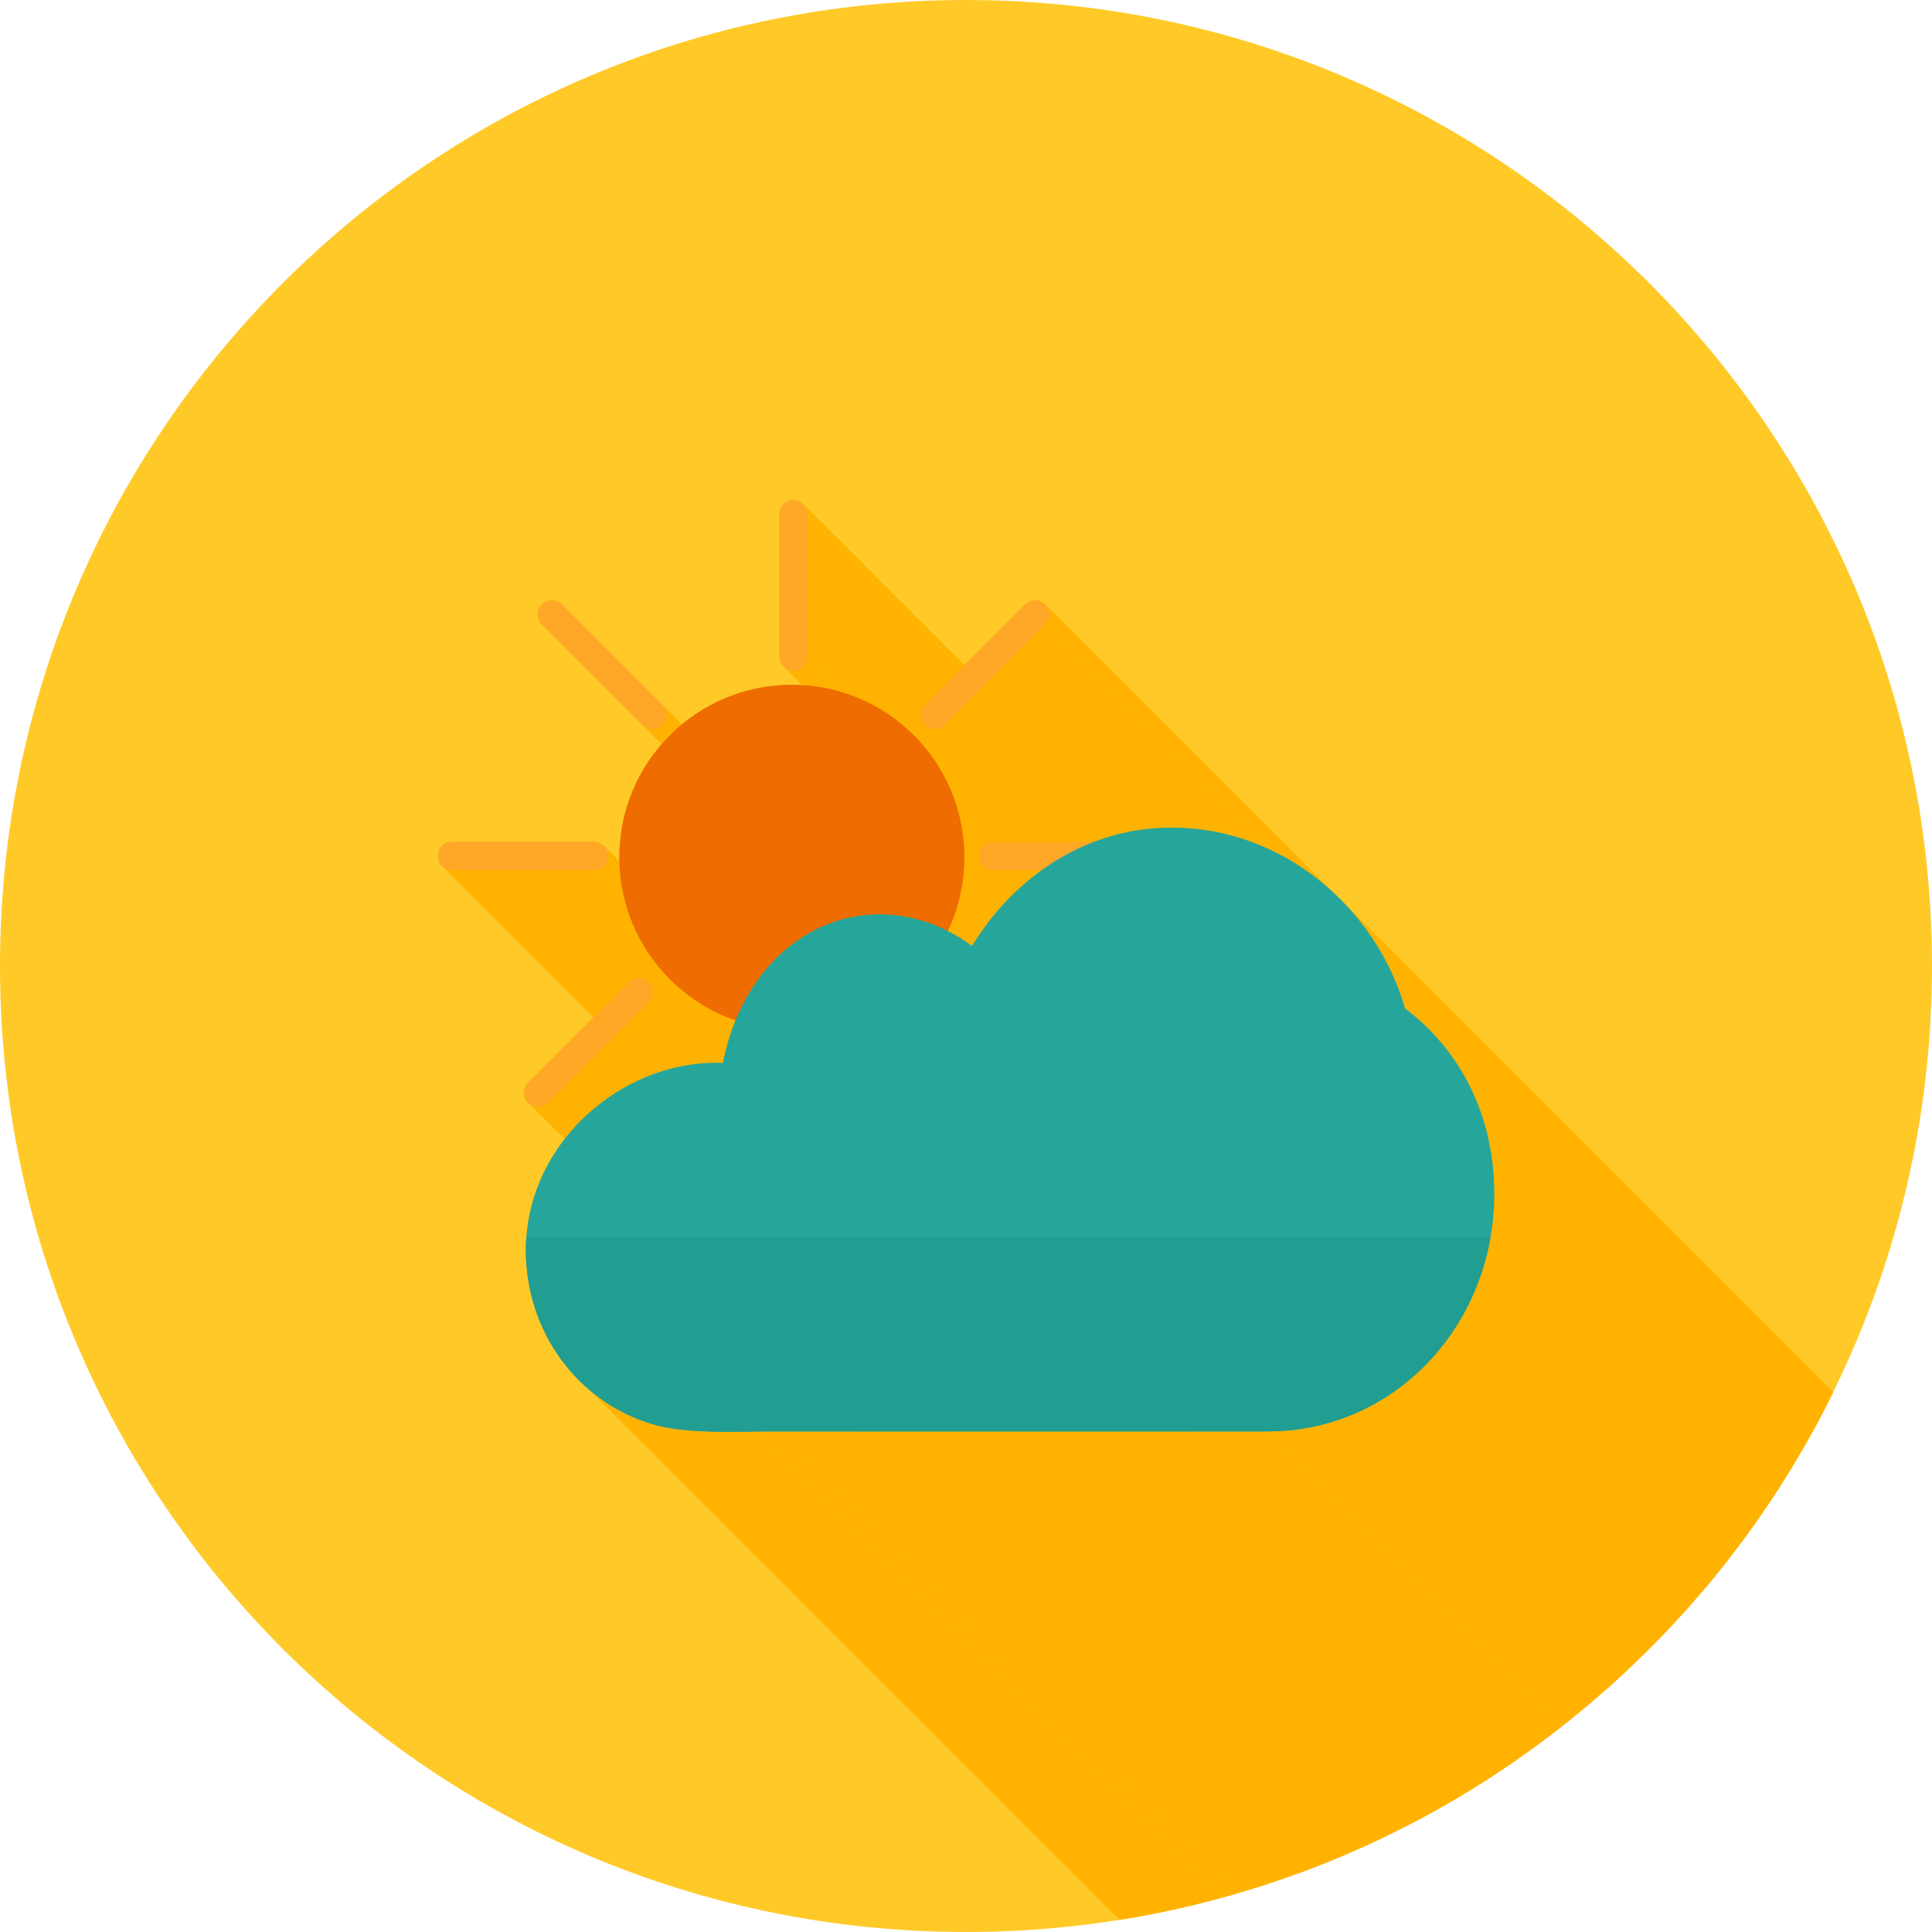
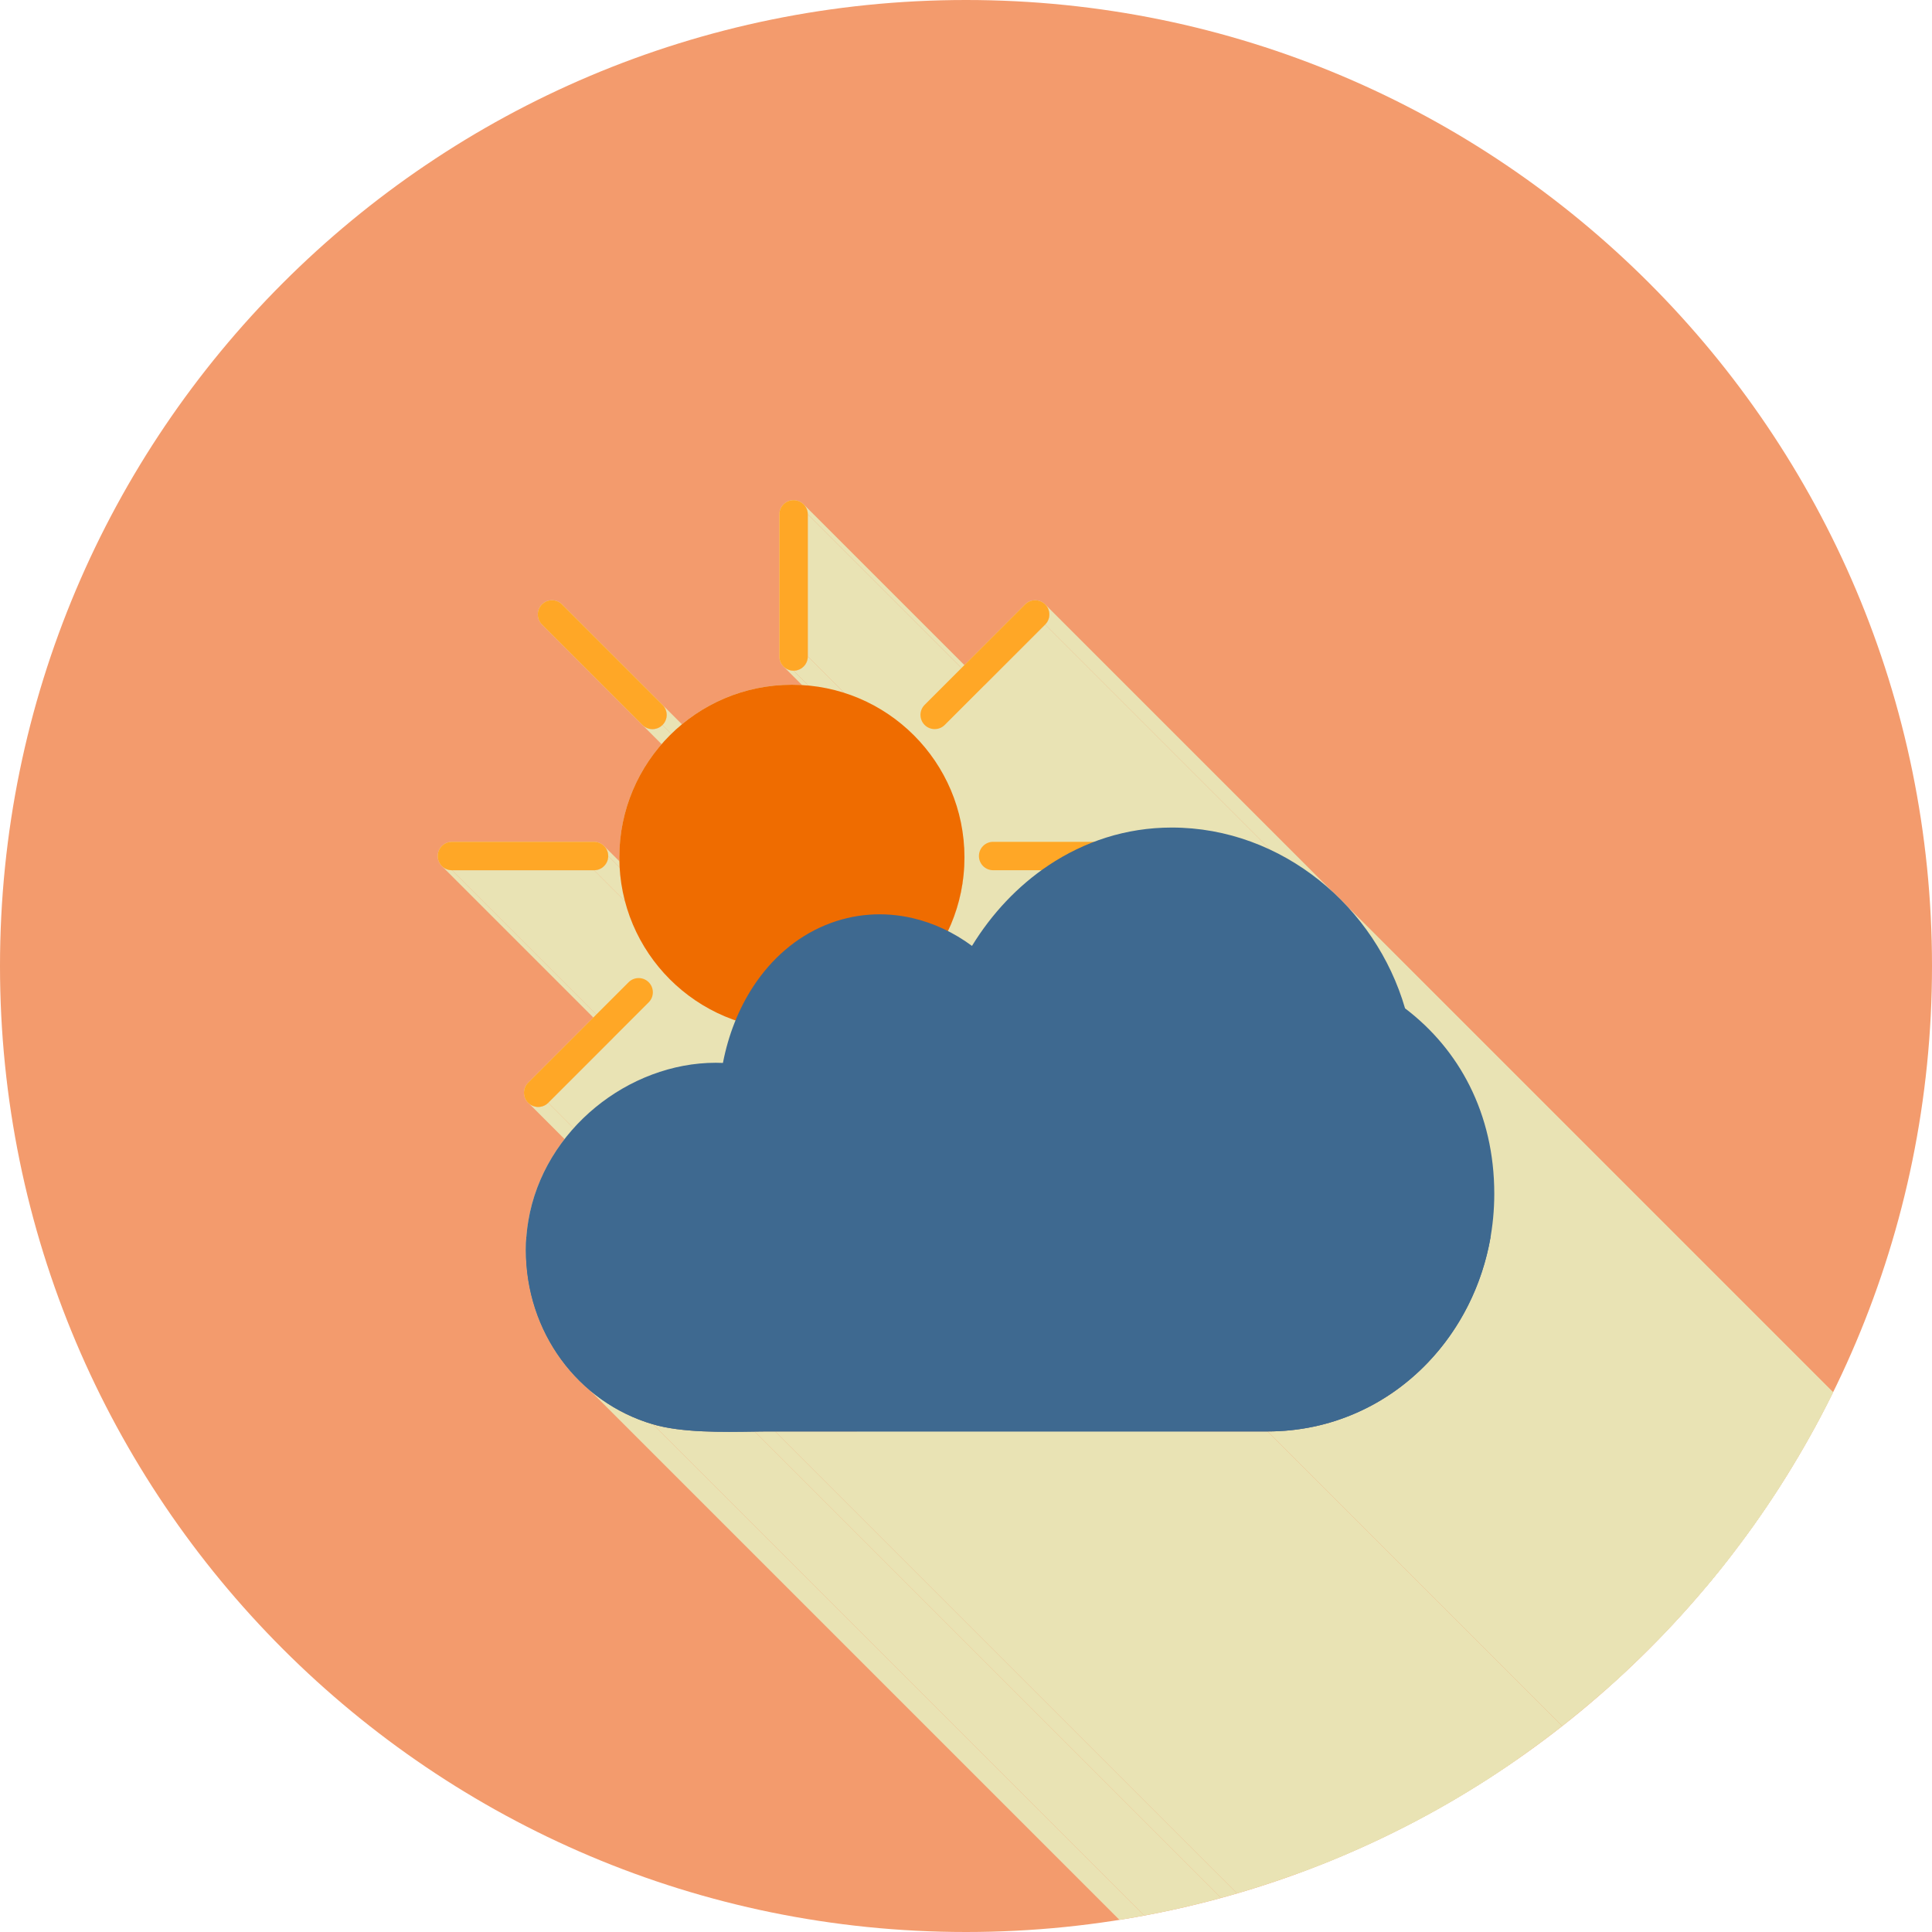
<svg xmlns="http://www.w3.org/2000/svg" xml:space="preserve" width="2048" height="2048" style="shape-rendering:geometricPrecision;text-rendering:geometricPrecision;image-rendering:optimizeQuality;fill-rule:evenodd;clip-rule:evenodd">
  <defs>
    <clipPath id="id0">
      <path d="M1024-.001c565.541 0 1024 458.46 1024 1024s-458.461 1024-1024 1024c-565.541 0-1024-458.461-1024-1024 0-565.541 458.461-1024 1024-1024z" />
    </clipPath>
-     <style>.fil1{fill:#ffb300}.fil3{fill:#ffa726;fill-rule:nonzero}</style>
+     <style>.fil1{fill:#E9E3B4}.fil3{fill:#ffa726;fill-rule:nonzero}</style>
  </defs>
  <g id="Layer_x0020_1">
-     <path d="M1024-.001c565.541 0 1024 458.46 1024 1024s-458.461 1024-1024 1024c-565.541 0-1024-458.461-1024-1024 0-565.541 458.461-1024 1024-1024z" style="fill:#ffca28" />
+     <path d="M1024-.001c565.541 0 1024 458.46 1024 1024s-458.461 1024-1024 1024c-565.541 0-1024-458.461-1024-1024 0-565.541 458.461-1024 1024-1024z" style="fill:#f39b6d" />
    <g style="clip-path:url(#id0)">
      <g id="_464375616">
        <path id="_4668027041" class="fil1" d="M1107.94 640.687 2243.82 1776.57l1.04 1.14.89 1.22.76 1.28.62 1.34.48 1.38.35 1.41.21 1.43.06 1.45-.06 1.44-.21 1.43-.35 1.42-.48 1.38-.62 1.33-.76 1.28-.89 1.22-1.04 1.15L1107.94 661.985l1.04-1.144.89-1.218.76-1.283.62-1.337.48-1.38.35-1.411.21-1.433.06-1.443-.06-1.443-.21-1.433-.35-1.411-.48-1.38-.62-1.337-.76-1.283-.89-1.219z" />
        <path id="_466802728" class="fil1" d="M851.864 534.615 1987.74 1670.5l.98 1.07.86 1.16.76 1.24.63 1.31.51 1.39.37 1.44.23 1.5.08 1.54L856.275 545.265l-.078-1.541-.228-1.495-.371-1.443-.506-1.384-.635-1.316-.754-1.243-.867-1.16z" />
        <path id="_466803616" class="fil1" d="M856.275 545.265 1992.16 1681.15v150.61L856.275 695.873z" />
        <path id="_466803688" class="fil1" d="M1107.94 661.985 2243.82 1797.87l-106.49 106.49L1001.45 768.481z" />
        <path id="_466803760" class="fil1" d="M856.275 695.873 1992.16 1831.76l-.08 1.54-.23 1.49-.37 1.44-.51 1.39-.63 1.31-.76 1.25-.86 1.16-.98 1.07-1.06.97-1.16.86-1.25.76-1.31.63-1.39.51-1.44.37-1.5.23-1.54.08L841.214 710.934l1.54-.078 1.495-.228 1.443-.37 1.385-.507 1.315-.634 1.243-.755 1.16-.867 1.069-.972.972-1.069.867-1.16.754-1.242.635-1.316.506-1.384.371-1.444.228-1.495z" />
        <path id="_466803832" class="fil1" d="M595.782 640.687 1731.66 1776.57l106.5 106.5L702.278 747.184z" />
        <path id="_466803904" class="fil1" d="M629.67 922.478 1765.55 2058.36h-150.61L479.061 922.478z" />
        <path id="_466803976" class="fil1" d="M821.603 1517.36 1957.48 2653.25H1951.42l-1.72.01h-1.6l-1.47.01-1.36.01-1.27.01-1.18.01-1.11.01-1.04.02-.99.01-.96.01-.93.02-.91.01-.91.01L800.092 1517.51l.907-.01.911-.02.928-.01.956-.01.994-.02 1.046-.01 1.108-.01 1.181-.01 1.266-.01 1.363-.01 1.471-.01h1.591l1.721-.01h1.865l2.019-.01z" />
        <path id="_466804048" class="fil1" d="M800.092 1517.51 1935.97 2653.39l-3.29.06-3.33.05-3.37.04-3.4.05-3.44.03-3.46.03-3.49.02-3.51.01-3.52-.01-3.54-.02-3.55-.04-3.55-.06-3.55-.08-3.56-.1-3.54-.12-3.54-.15-3.53-.18-3.5-.21-3.49-.24-3.46-.27-3.44-.31-3.4-.35-3.37-.38-3.33-.42-3.29-.47-3.24-.51-3.2-.55-3.13-.61-3.09-.65-3.02-.7-2.96-.76-2.88-.81L692.115 1509.8l2.889.81 2.956.75 3.021.71 3.083.65 3.139.6 3.193.56 3.242.51 3.288.46 3.331.43 3.368.38 3.405.35 3.436.3 3.463.28 3.488.24 3.507.21 3.524.18 3.538.15 3.545.12 3.553.1 3.554.08 3.552.06 3.546.04 3.538.02 3.524.01 3.508-.01 3.488-.02 3.464-.03 3.437-.03 3.405-.05 3.371-.05 3.332-.05z" />
        <path id="_466804120" class="fil1" d="M692.115 1509.8 1828 2645.68l-3.71-1.13-3.67-1.21-3.63-1.27-3.6-1.36-3.56-1.42-3.52-1.49-3.48-1.57-3.45-1.63-3.4-1.7-3.36-1.77-3.33-1.84-3.27-1.9-3.24-1.97-3.19-2.03-3.14-2.09-3.1-2.16-3.06-2.22-3-2.28-2.96-2.34-2.91-2.4L625.539 1474.02l2.91 2.4 2.958 2.34 3.006 2.28 3.053 2.22 3.099 2.15 3.146 2.1 3.19 2.03 3.235 1.97 3.277 1.9 3.322 1.84 3.361 1.77 3.404 1.7 3.444 1.63 3.483 1.56 3.522 1.5 3.56 1.42 3.598 1.35 3.634 1.28 3.67 1.21z" />
        <path id="_466804192" class="fil1" d="M687.648 1041.2 1823.53 2177.08l1.03 1.14.9 1.22.76 1.29.62 1.33.48 1.38.34 1.41.21 1.44.07 1.44-.07 1.44-.21 1.44-.34 1.41-.48 1.38-.62 1.33-.76 1.29-.9 1.21-1.03 1.15L687.648 1062.5l1.033-1.15.897-1.22.758-1.28.62-1.34.482-1.38.345-1.41.207-1.43.068-1.44-.068-1.45-.207-1.43-.345-1.41-.482-1.38-.62-1.34-.758-1.28-.897-1.22z" />
        <path id="_466804264" class="fil1" d="M841.214 710.934 1977.09 1846.82l-1.54-.08-1.49-.23-1.44-.37-1.39-.51-1.31-.63-1.25-.76-1.16-.86-1.07-.97L830.564 706.523l1.07.972 1.16.867 1.241.755 1.317.634 1.383.507 1.443.37 1.495.228z" />
        <path id="_466804336" class="fil1" d="M968.779 779.442 2104.66 1915.32l6.06 6.36 5.75 6.64 5.43 6.91 5.1 7.17 4.76 7.42 4.4 7.66 4.04 7.89 3.66 8.1 3.28 8.31 2.87 8.5 2.47 8.68 2.04 8.85 1.61 9.01 1.16 9.15.71 9.29.24 9.41-.02 2.62-.05 2.61-.1 2.6-.12 2.59-.17 2.58-.19 2.57-.24 2.56-.27 2.55-.3 2.54-.34 2.53-.37 2.51-.41 2.51-.44 2.5-.47 2.48-.51 2.47-.54 2.46-.57 2.44-.61 2.44-.64 2.42-.67 2.41-.7 2.39-.73 2.38-.77 2.37-.8 2.35-.82 2.34-.86 2.32-.89 2.31-.92 2.29-.95 2.28-.97 2.26-1.01 2.25-1.04 2.23L1004.87 986.944l1.04-2.23 1-2.246.98-2.262.95-2.277.92-2.294.89-2.308.86-2.323.82-2.338.8-2.351.76-2.367.74-2.38.7-2.394.67-2.408.64-2.42.61-2.435.57-2.446.54-2.459.51-2.471.47-2.482.44-2.496.41-2.506.37-2.517.34-2.529.3-2.539.27-2.55.23-2.561.2-2.57.17-2.58.12-2.59.09-2.598.06-2.608.02-2.617-.24-9.414-.71-9.289-1.16-9.155-1.61-9.008-2.04-8.851-2.47-8.68-2.87-8.499-3.28-8.308-3.66-8.103-4.04-7.887-4.406-7.661-4.758-7.422-5.1-7.171-5.431-6.911-5.75-6.638z" />
        <path id="_466804408" class="fil1" d="M1001.45 768.481 2137.33 1904.36l-1.15 1.04-1.21.89-1.29.76-1.33.62-1.38.48-1.41.35-1.44.21-1.44.06-1.44-.06-1.44-.21-1.41-.35-1.38-.48-1.33-.62-1.29-.76-1.22-.89-1.14-1.04L980.149 768.481l1.143 1.034 1.219.896 1.283.758 1.337.621 1.38.481 1.411.345 1.433.207 1.443.069 1.443-.069 1.433-.207 1.411-.345 1.38-.481 1.337-.621 1.283-.758 1.215-.896z" />
        <path id="_466804480" class="fil1" d="M1428.65 961.315 2564.53 2097.2l3.45 3.83 3.39 3.9 3.31 3.96 3.23 4.03 3.16 4.08 3.09 4.15 3 4.21 2.93 4.27 2.85 4.32 2.76 4.38 2.69 4.44 2.6 4.49 2.52 4.54 2.43 4.59 2.34 4.64 2.26 4.68 2.17 4.74 2.08 4.77 1.98 4.83 1.9 4.86 1.8 4.91 1.7 4.95 1.62 4.98 1.51 5.03-1135.88-1135.89-1.52-5.02-1.61-4.98-1.7-4.95-1.8-4.91-1.9-4.86-1.98-4.83-2.08-4.78-2.17-4.73-2.26-4.69-2.34-4.64-2.43-4.59-2.52-4.54-2.6-4.48-2.69-4.44-2.76-4.379-2.85-4.324-2.93-4.267-3.01-4.21-3.08-4.149-3.16-4.088-3.23-4.026-3.31-3.963-3.39-3.897z" />
        <path id="_466804552" class="fil1" d="m1521.88 1098.54 1135.88 1135.88 2.25 2.5 2.2 2.53 2.17 2.55 2.12 2.59 2.09 2.61 2.06 2.65 2.01 2.67 1.97 2.71 1.94 2.73 1.9 2.76 1.85 2.78 1.82 2.82 1.78 2.84 1.74 2.87 1.7 2.9 1.65 2.92 1.62 2.96 1.58 2.98 1.53 3-1135.88-1135.88-1.53-3.01-1.58-2.98-1.62-2.95-1.66-2.92-1.69-2.9-1.74-2.87-1.78-2.84-1.82-2.82-1.86-2.79-1.89-2.76-1.94-2.73-1.97-2.7-2.02-2.67-2.05-2.65-2.09-2.61-2.12-2.59-2.17-2.56-2.2-2.52z" />
        <path id="_466804624" class="fil1" d="M1104.02 922.478 2239.91 2058.36h-51.27L1052.76 922.478z" />
        <path id="_466804696" class="fil1" d="M479.061 922.478 1614.94 2058.36l-1.54-.08-1.49-.23-1.45-.37-1.38-.5-1.32-.64-1.24-.75-1.16-.87-1.07-.97L468.411 918.067l1.069.972 1.16.867 1.243.755 1.315.634 1.385.506 1.443.371 1.495.228z" />
        <path id="_466804768" class="fil1" d="M581.151 1168.99 1717.03 2304.87l-1.14 1.04-1.22.89-1.28.76-1.34.62-1.38.48-1.41.35-1.43.21-1.45.06-1.44-.06-1.43-.21-1.41-.35-1.38-.48-1.34-.62-1.28-.76-1.22-.89L560.997 1170.03l1.219.89 1.282.76 1.337.62 1.38.48 1.411.35 1.433.2 1.443.07 1.444-.07 1.432-.2 1.412-.35 1.379-.48 1.337-.62 1.283-.76 1.219-.89z" />
        <path id="_466804840" class="fil1" d="M640.32 896.767 1776.2 2032.65l.97 1.07.87 1.16.75 1.24.64 1.32.51 1.38.37 1.44.22 1.5.08 1.54L644.731 907.417l-.078-1.54-.228-1.496-.371-1.443-.506-1.384-.635-1.316-.754-1.242-.867-1.16z" />
        <path id="_466804912" class="fil1" d="M702.278 747.184 1838.16 1883.07l1.03 1.14.9 1.22.76 1.28.62 1.34.48 1.38.34 1.41.21 1.43.07 1.44-.07 1.45-.21 1.43-.34 1.41-.48 1.38-.62 1.34-.76 1.28-.9 1.22-1.03 1.14L702.278 768.481l1.034-1.143.896-1.219.758-1.283.62-1.337.482-1.379.345-1.412.207-1.432.068-1.444-.068-1.443-.207-1.433-.345-1.411-.482-1.379-.62-1.337-.758-1.283-.896-1.219z" />
        <path id="_466804984" class="fil1" d="M702.278 768.481 1838.16 1904.36l-1.14 1.04-1.22.89-1.29.76-1.33.62-1.38.48-1.41.35-1.44.21-1.44.06-1.44-.06-1.44-.21-1.41-.35-1.38-.48-1.33-.62-1.29-.76-1.22-.89-1.14-1.04L680.98 768.481l1.144 1.034 1.219.896 1.282.758 1.337.621 1.38.481 1.411.345 1.433.207 1.443.069 1.444-.069 1.432-.207 1.412-.345 1.379-.481 1.337-.621 1.283-.758 1.219-.896z" />
        <path id="_466805056" class="fil1" d="m1513.75 1444.24 1135.88 1135.88-4.09 4.18-4.17 4.08-4.28 3.97-4.36 3.87-4.46 3.76-4.55 3.64-4.63 3.54-4.72 3.42-4.8 3.31-4.89 3.18-4.96 3.07-5.05 2.95-5.12 2.82-5.21 2.69-5.27 2.57-5.35 2.43-5.42 2.31-5.49 2.17-5.55 2.03-5.62 1.9-5.69 1.75-5.75 1.61-5.82 1.47-5.87 1.32-5.93 1.18-5.99 1.02-6.04.88-6.1.71-6.14.57-6.2.4-6.25.24-6.29.09-1135.88-1135.89 6.29-.08 6.25-.24 6.2-.41 6.14-.56 6.1-.72 6.04-.87 5.99-1.02 5.93-1.18 5.87-1.32 5.82-1.47 5.75-1.61 5.68-1.76 5.63-1.89 5.55-2.04 5.49-2.17 5.42-2.3 5.35-2.44 5.27-2.56 5.2-2.7 5.13-2.82 5.04-2.94 4.97-3.07 4.89-3.19 4.8-3.3 4.72-3.42 4.63-3.54 4.55-3.65 4.46-3.76 4.36-3.86 4.27-3.98 4.18-4.07z" />
        <path id="_466805128" class="fil1" d="m1557.86 1150.91 1135.88 1135.88 1.58 3.19 1.52 3.22 1.48 3.24 1.43 3.28 1.39 3.29 1.33 3.33 1.29 3.35 1.25 3.38 1.19 3.4 1.14 3.43 1.1 3.45 1.05 3.48 1 3.5.95 3.53.9 3.55.85 3.58.8 3.6.75 3.62.71 3.65.65 3.67.6 3.69.55 3.71.49 3.74.45 3.76.39 3.78.35 3.81.29 3.82.24 3.85.18 3.86.13 3.89.08 3.91.03 3.93L1584 1265.39l-.03-3.93-.08-3.9-.13-3.89-.19-3.87-.23-3.84-.29-3.83-.35-3.8-.39-3.78-.45-3.76-.5-3.74-.54-3.71-.6-3.69-.66-3.67-.7-3.65-.75-3.62-.8-3.6-.85-3.58-.9-3.55-.95-3.53-1-3.5-1.05-3.48-1.1-3.45-1.14-3.43-1.2-3.41-1.24-3.37-1.29-3.35-1.34-3.33-1.38-3.3-1.43-3.27-1.48-3.24-1.53-3.22z" />
        <path id="_466805200" class="fil1" d="m1584 1265.39 1135.88 1135.89v1.46l-.01 1.46-.02 1.45-.03 1.46-.04 1.45-.04 1.45-.05 1.45-.06 1.45-.06 1.45-.08 1.44-.08 1.44-.09 1.44-.09 1.44-.1 1.44-.12 1.43-.11 1.43-.13 1.43-.13 1.43-.15 1.42-.14 1.42-.16 1.42-.16 1.42-.17 1.42-.18 1.41-.19 1.41-.19 1.41-.2 1.41-.21 1.4-.21 1.4-.23 1.4-.22 1.39-.24 1.4-1135.88-1135.88.23-1.4.23-1.39.23-1.4.21-1.4.21-1.41.2-1.4.19-1.41.19-1.41.17-1.42.17-1.41.17-1.42.15-1.42.15-1.42.14-1.43.14-1.42.12-1.43.12-1.43.11-1.44.11-1.43.09-1.44.09-1.44.08-1.44.08-1.44.06-1.45.06-1.45.05-1.45.04-1.45.04-1.45.02-1.46.02-1.46.02-1.46z" />
        <path id="_466805272" class="fil1" d="M1052.76 922.478 2188.64 2058.36l-1.54-.08-1.5-.23-1.44-.37-1.38-.5-1.32-.64-1.24-.75-1.16-.87-1.07-.97L1042.11 918.067l1.07.972 1.16.867 1.24.755 1.31.634 1.39.506 1.44.371 1.5.228z" />
        <path id="_466805344" class="fil1" d="m1580.11 1311.13 1135.88 1135.88-.87 4.8-.96 4.77-1.05 4.74-1.12 4.7-1.21 4.67-1.3 4.64-1.37 4.59-1.45 4.56-1.54 4.53-1.61 4.48-1.69 4.44-1.77 4.4-1.85 4.36-1.92 4.31-1.99 4.27-2.07 4.23-2.15 4.18-2.22 4.13-2.29 4.08-2.36 4.03-2.43 3.98-2.5 3.94-2.56 3.88-2.64 3.82-2.7 3.77-2.77 3.72-2.84 3.66-2.9 3.61-2.96 3.54-3.03 3.49-3.09 3.43-3.15 3.36-1135.88-1135.88 3.15-3.37 3.09-3.42 3.03-3.49 2.96-3.55 2.9-3.6 2.84-3.66 2.77-3.72 2.7-3.77 2.64-3.83 2.56-3.88 2.5-3.93 2.43-3.98 2.36-4.03 2.29-4.09 2.22-4.13 2.14-4.17 2.07-4.23 2-4.27 1.92-4.31 1.85-4.36 1.77-4.4 1.69-4.44 1.61-4.48 1.54-4.53 1.45-4.56 1.37-4.59 1.29-4.64 1.22-4.67 1.12-4.7 1.05-4.74.96-4.77z" />
        <path id="_466805416" class="fil1" d="M644.731 907.417 1780.61 2043.3l-.08 1.54-.22 1.49-.37 1.45-.51 1.38-.64 1.32-.75 1.24-.87 1.16-.97 1.07-1.07.97-1.16.87-1.24.75-1.32.64-1.38.5-1.44.37-1.5.23-1.54.08L629.67 922.478l1.54-.078 1.495-.228 1.444-.371 1.384-.506 1.316-.634 1.242-.755 1.16-.867 1.069-.972.972-1.069.867-1.16.754-1.242.635-1.316.506-1.384.371-1.444.228-1.495z" />
        <path id="_466805488" class="fil1" d="M779.646 1081.73 1915.53 2217.61l-6.66-2.45-6.54-2.7-6.4-2.93-6.27-3.18-6.13-3.41-5.98-3.63-5.83-3.85-5.67-4.06-5.51-4.27-5.33-4.48-5.16-4.67L714.166 1042.1l5.16 4.67 5.336 4.48 5.507 4.27 5.67 4.06 5.829 3.85 5.981 3.63 6.129 3.41 6.269 3.17 6.405 2.94 6.535 2.7z" />
        <path id="_466805560" class="fil1" d="M687.648 1062.5 1823.53 2198.38l-106.5 106.49L581.151 1168.99z" />
        <path id="_466805632" class="fil1" d="m1343.69 1517.36 1135.88 1135.89h-522.09L821.603 1517.36z" />
        <path id="_464376912" class="fil1" d="M1052.76 892.355h106.929c25.569-9.733 53.208-15.118 82.406-15.118 58.614 0 112.937 21.142 156.465 55.967 42.88 34.304 75.236 81.914 90.86 135.69 29.111 22.114 52.28 49.818 68.444 82.014 17.013 33.885 26.138 72.48 26.138 114.484 0 15.595-1.332 30.882-3.892 45.732-8.858 51.392-32.42 97.543-66.36 133.114-43.048 45.117-102.683 73.125-170.062 73.125H821.605c-12.11 0-16.666.073-21.51.149-34.85.551-77.54 1.228-107.978-7.714-39.698-11.662-73.565-36.163-97.401-68.857-23.5-32.234-37.253-72.355-37.253-115.931 0-4.663.176-9.293.52-13.887a187.882 187.882 0 0 1 2.057-16.998c8.125-48.515 34.905-90.552 71.22-120.362 35.998-29.552 81.505-47.185 127.472-47.185 2.517 0 5.058.055 7.62.172 2.997-15.62 7.46-30.739 13.296-45.024-71.67-24.773-123.144-92.843-123.144-172.935 0-101.028 81.9-182.928 182.927-182.928 101.028 0 182.928 81.9 182.928 182.928 0 27.959-6.272 54.453-17.487 78.152a178.307 178.307 0 0 1 25.479 15.758c19.234-31.409 44.204-58.984 73.676-80.224h-51.267c-8.319 0-15.062-6.743-15.062-15.061 0-8.319 6.743-15.062 15.062-15.062zm33.888-251.668c5.88-5.88 15.417-5.88 21.298 0 5.88 5.88 5.88 15.417 0 21.298l-106.497 106.497c-5.88 5.88-15.417 5.88-21.298 0-5.88-5.881-5.88-15.417 0-21.298l106.497-106.497zM687.65 1041.198c5.88 5.88 5.88 15.417 0 21.298l-106.497 106.497c-5.88 5.88-15.417 5.88-21.297 0-5.881-5.881-5.881-15.417 0-21.298l106.497-106.497c5.88-5.88 15.416-5.88 21.297 0zm-91.866-400.511 106.497 106.497c5.88 5.88 5.88 15.417 0 21.298-5.88 5.88-15.417 5.88-21.298 0L574.486 661.985c-5.88-5.881-5.88-15.417 0-21.298 5.881-5.88 15.417-5.88 21.298 0zm245.432-110.484c8.319 0 15.061 6.743 15.061 15.061v150.608c0 8.319-6.743 15.062-15.061 15.062-8.317 0-15.061-6.743-15.061-15.062V545.264c0-8.318 6.744-15.061 15.061-15.061zM479.064 892.355h150.608c8.319 0 15.061 6.743 15.061 15.061 0 8.319-6.743 15.062-15.061 15.062H479.064c-8.319 0-15.061-6.743-15.061-15.062 0-8.318 6.743-15.061 15.061-15.061z" />
      </g>
    </g>
    <path d="M1024-.001c565.541 0 1024 458.46 1024 1024s-458.461 1024-1024 1024c-565.541 0-1024-458.461-1024-1024 0-565.541 458.461-1024 1024-1024z" style="fill:none" />
    <path class="fil3" d="M1052.76 922.478c-8.319 0-15.061-6.743-15.061-15.061s6.743-15.062 15.061-15.062h150.61c8.317 0 15.061 6.744 15.061 15.062s-6.744 15.061-15.061 15.061h-150.61z" />
    <circle cx="839.429" cy="908.791" style="fill:#ef6c00" r="182.928" />
-     <path d="M1242.09 877.237c58.615 0 112.937 21.142 156.465 55.967 42.881 34.305 75.236 81.914 90.86 135.69 29.112 22.114 52.28 49.818 68.445 82.013 17.012 33.886 26.138 72.48 26.138 114.486 0 69.573-26.507 132.997-70.252 178.846-43.048 45.117-102.683 73.124-170.062 73.124H821.6c-12.11 0-16.667.074-21.51.15-34.852.55-77.541 1.228-107.979-7.715-39.698-11.662-73.565-36.161-97.4-68.857-23.501-32.233-37.254-72.354-37.254-115.93 0-10.477.887-20.792 2.577-30.885 8.125-48.515 34.905-90.552 71.22-120.362 35.998-29.553 81.505-47.187 127.473-47.187 2.517 0 5.057.057 7.619.174 5.683-29.62 16.635-57.436 32.24-81.191 19.008-28.937 44.86-51.89 76.498-64.945 30.283-12.485 62.05-14.343 92.112-7.404 22.438 5.178 43.937 15.268 63.15 29.491 20.86-34.066 48.47-63.622 81.252-85.477 37.603-25.068 81.886-39.988 130.49-39.988z" style="fill:#26a69a;fill-rule:nonzero" />
-     <path d="M1580.1 1311.12c-8.86 51.392-32.418 97.544-66.357 133.115-43.047 45.117-102.683 73.124-170.062 73.124H821.598c-12.11 0-16.666.074-21.51.15-34.85.55-77.54 1.228-107.978-7.714-39.698-11.663-73.565-36.162-97.4-68.858-23.501-32.233-37.254-72.354-37.254-115.93 0-4.662.175-9.293.52-13.887h1022.12z" style="fill:#229d91;fill-rule:nonzero" />
+     <path d="M1242.09 877.237c58.615 0 112.937 21.142 156.465 55.967 42.881 34.305 75.236 81.914 90.86 135.69 29.112 22.114 52.28 49.818 68.445 82.013 17.012 33.886 26.138 72.48 26.138 114.486 0 69.573-26.507 132.997-70.252 178.846-43.048 45.117-102.683 73.124-170.062 73.124H821.6c-12.11 0-16.667.074-21.51.15-34.852.55-77.541 1.228-107.979-7.715-39.698-11.662-73.565-36.161-97.4-68.857-23.501-32.233-37.254-72.354-37.254-115.93 0-10.477.887-20.792 2.577-30.885 8.125-48.515 34.905-90.552 71.22-120.362 35.998-29.553 81.505-47.187 127.473-47.187 2.517 0 5.057.057 7.619.174 5.683-29.62 16.635-57.436 32.24-81.191 19.008-28.937 44.86-51.89 76.498-64.945 30.283-12.485 62.05-14.343 92.112-7.404 22.438 5.178 43.937 15.268 63.15 29.491 20.86-34.066 48.47-63.622 81.252-85.477 37.603-25.068 81.886-39.988 130.49-39.988z" style="fill:#3E6990;fill-rule:nonzero" />
+     <path d="M1580.1 1311.12c-8.86 51.392-32.418 97.544-66.357 133.115-43.047 45.117-102.683 73.124-170.062 73.124H821.598c-12.11 0-16.666.074-21.51.15-34.85.55-77.54 1.228-107.978-7.714-39.698-11.663-73.565-36.162-97.4-68.858-23.501-32.233-37.254-72.354-37.254-115.93 0-4.662.175-9.293.52-13.887h1022.12z" style="fill:#3E6990;fill-rule:nonzero" />
    <path class="fil3" d="M826.152 545.265c0-8.319 6.744-15.063 15.061-15.063 8.319 0 15.062 6.745 15.062 15.063v150.608c0 8.319-6.743 15.061-15.062 15.061-8.317 0-15.061-6.743-15.061-15.061V545.265zM574.484 661.985c-5.88-5.88-5.88-15.417 0-21.298 5.88-5.88 15.417-5.88 21.298 0l106.497 106.497c5.882 5.881 5.882 15.417 0 21.298-5.881 5.88-15.417 5.88-21.298 0L574.484 661.985zM1086.65 640.687c5.88-5.88 15.417-5.88 21.298 0 5.88 5.88 5.88 15.417 0 21.298L1001.45 768.482c-5.881 5.88-15.417 5.88-21.298 0-5.88-5.881-5.88-15.417 0-21.298l106.497-106.497zM666.35 1041.2c5.88-5.88 15.417-5.88 21.298 0 5.88 5.88 5.88 15.417 0 21.298L581.15 1168.995c-5.881 5.88-15.417 5.88-21.298 0-5.88-5.881-5.88-15.417 0-21.298L666.35 1041.2zM479.061 922.478c-8.319 0-15.061-6.743-15.061-15.061s6.743-15.062 15.061-15.062h150.608c8.319 0 15.061 6.744 15.061 15.062s-6.743 15.061-15.061 15.061H479.061z" />
  </g>
</svg>
